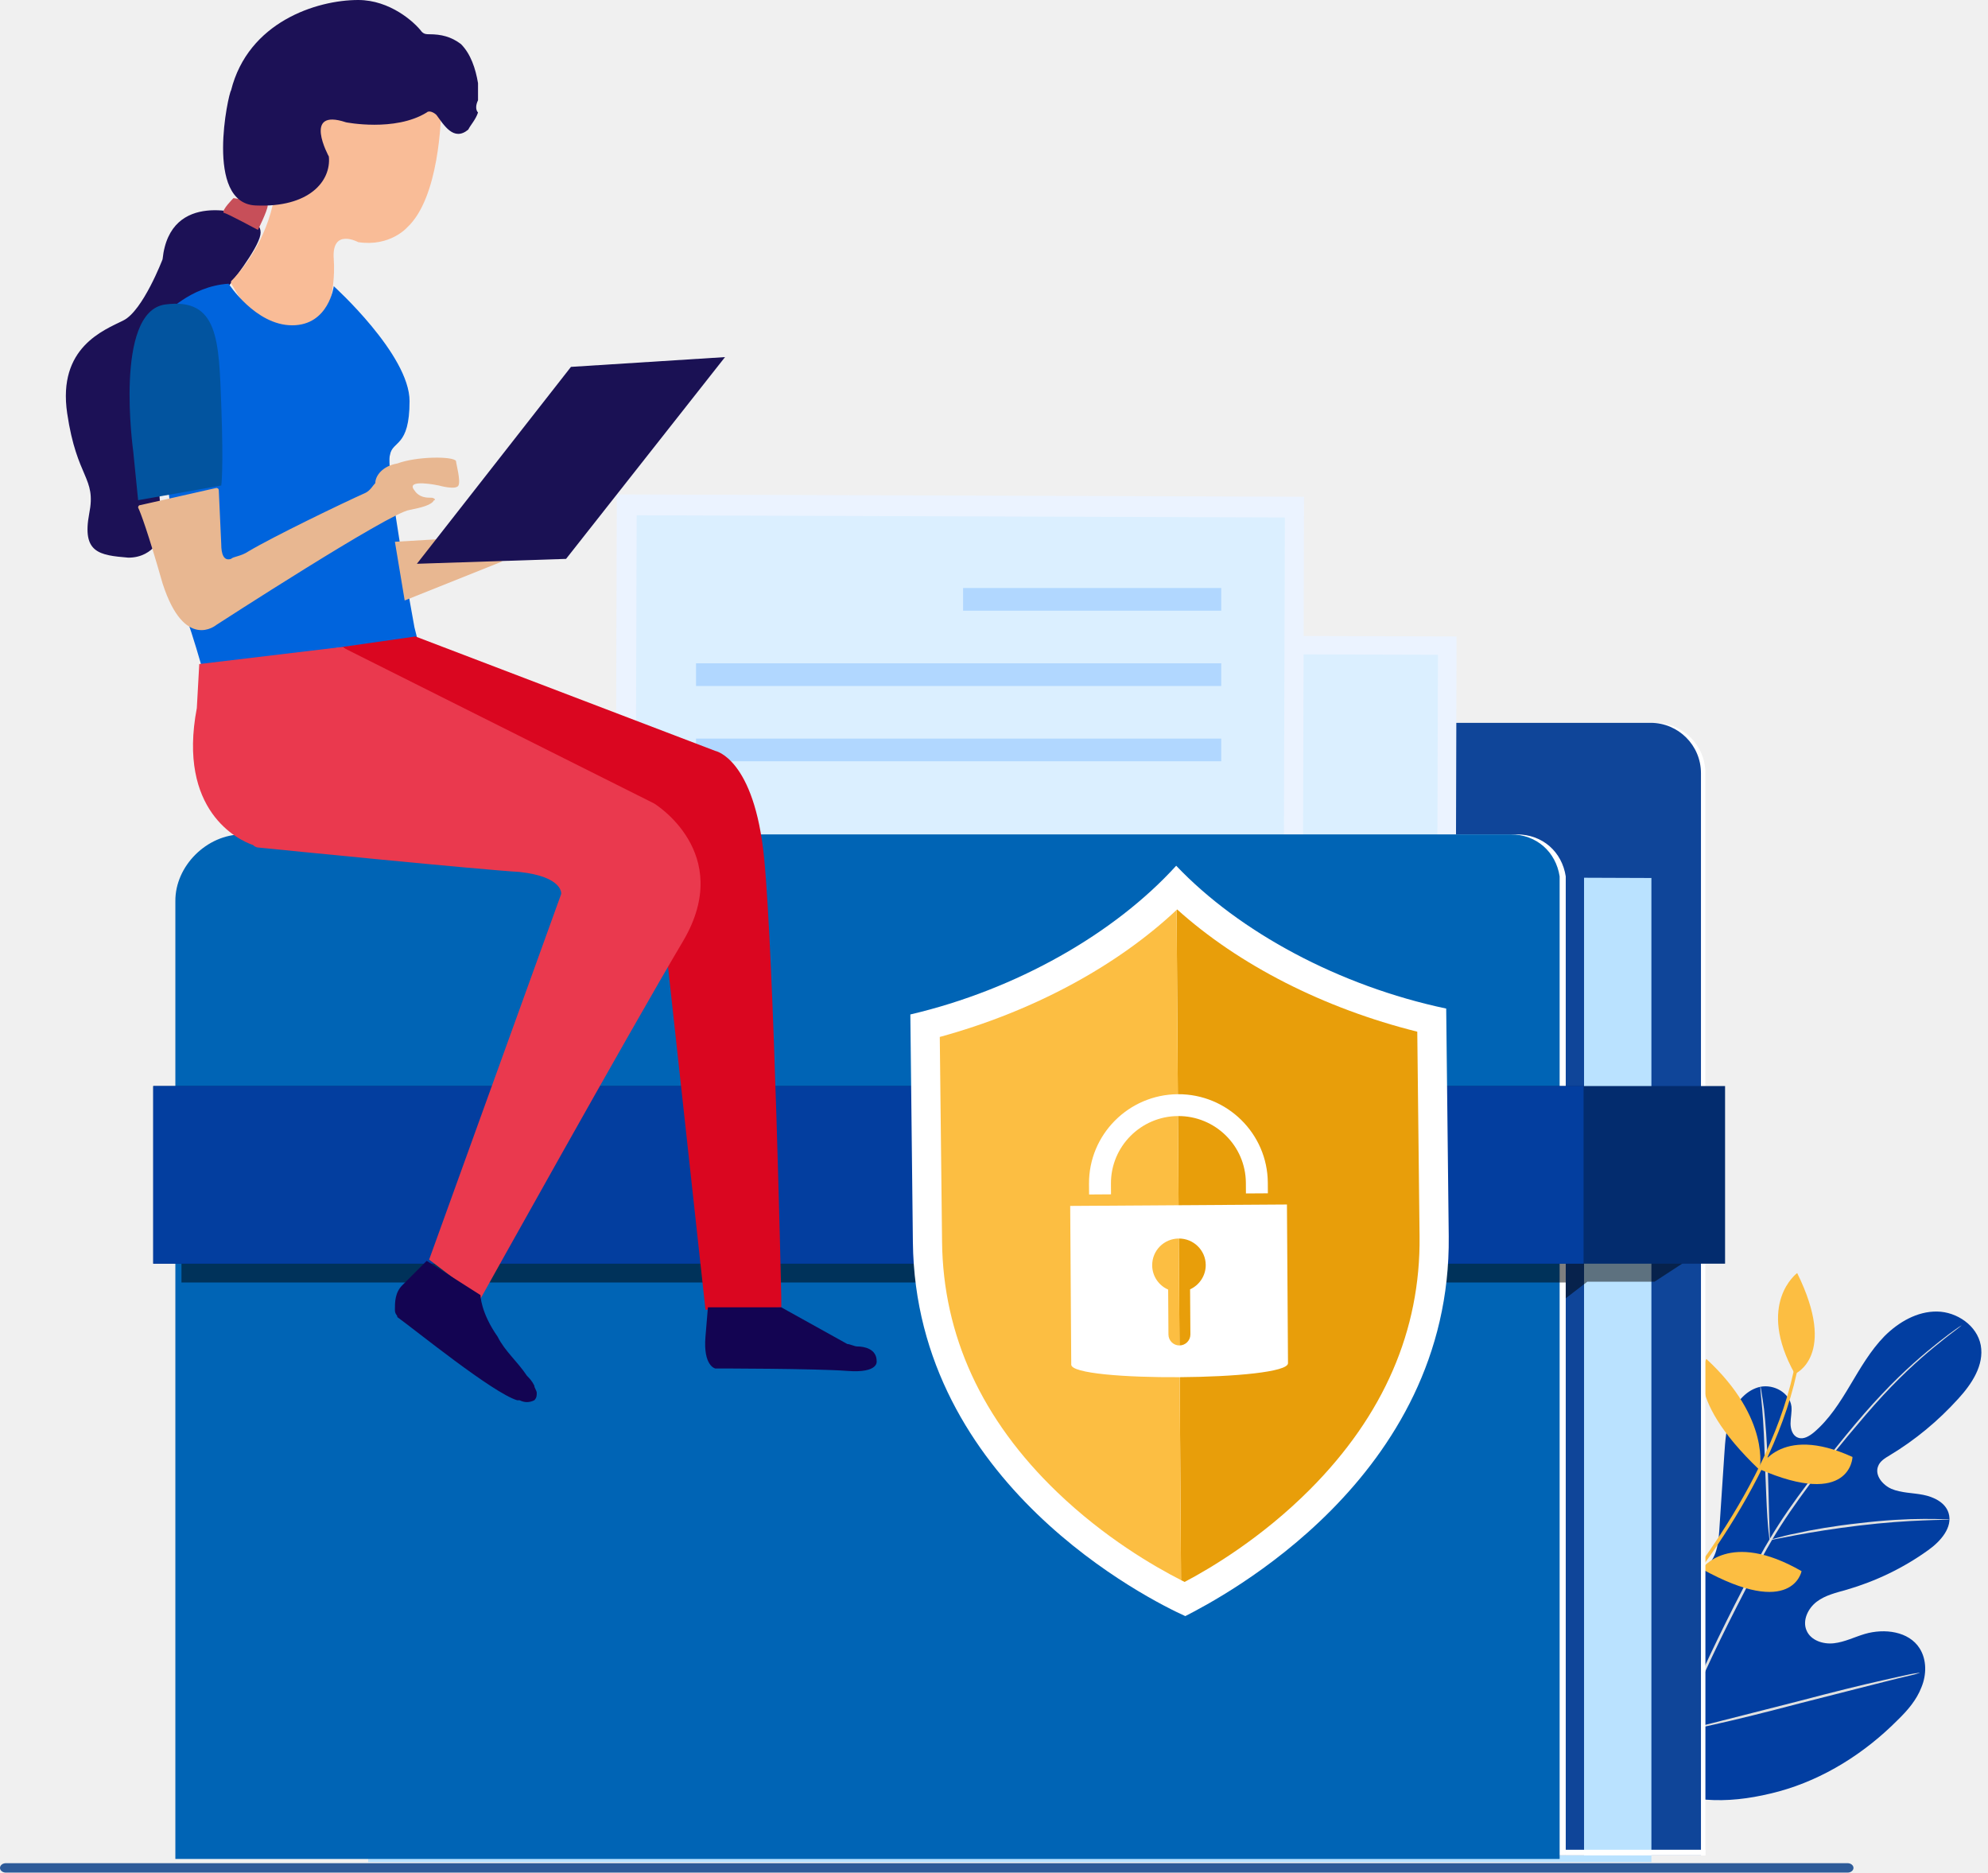
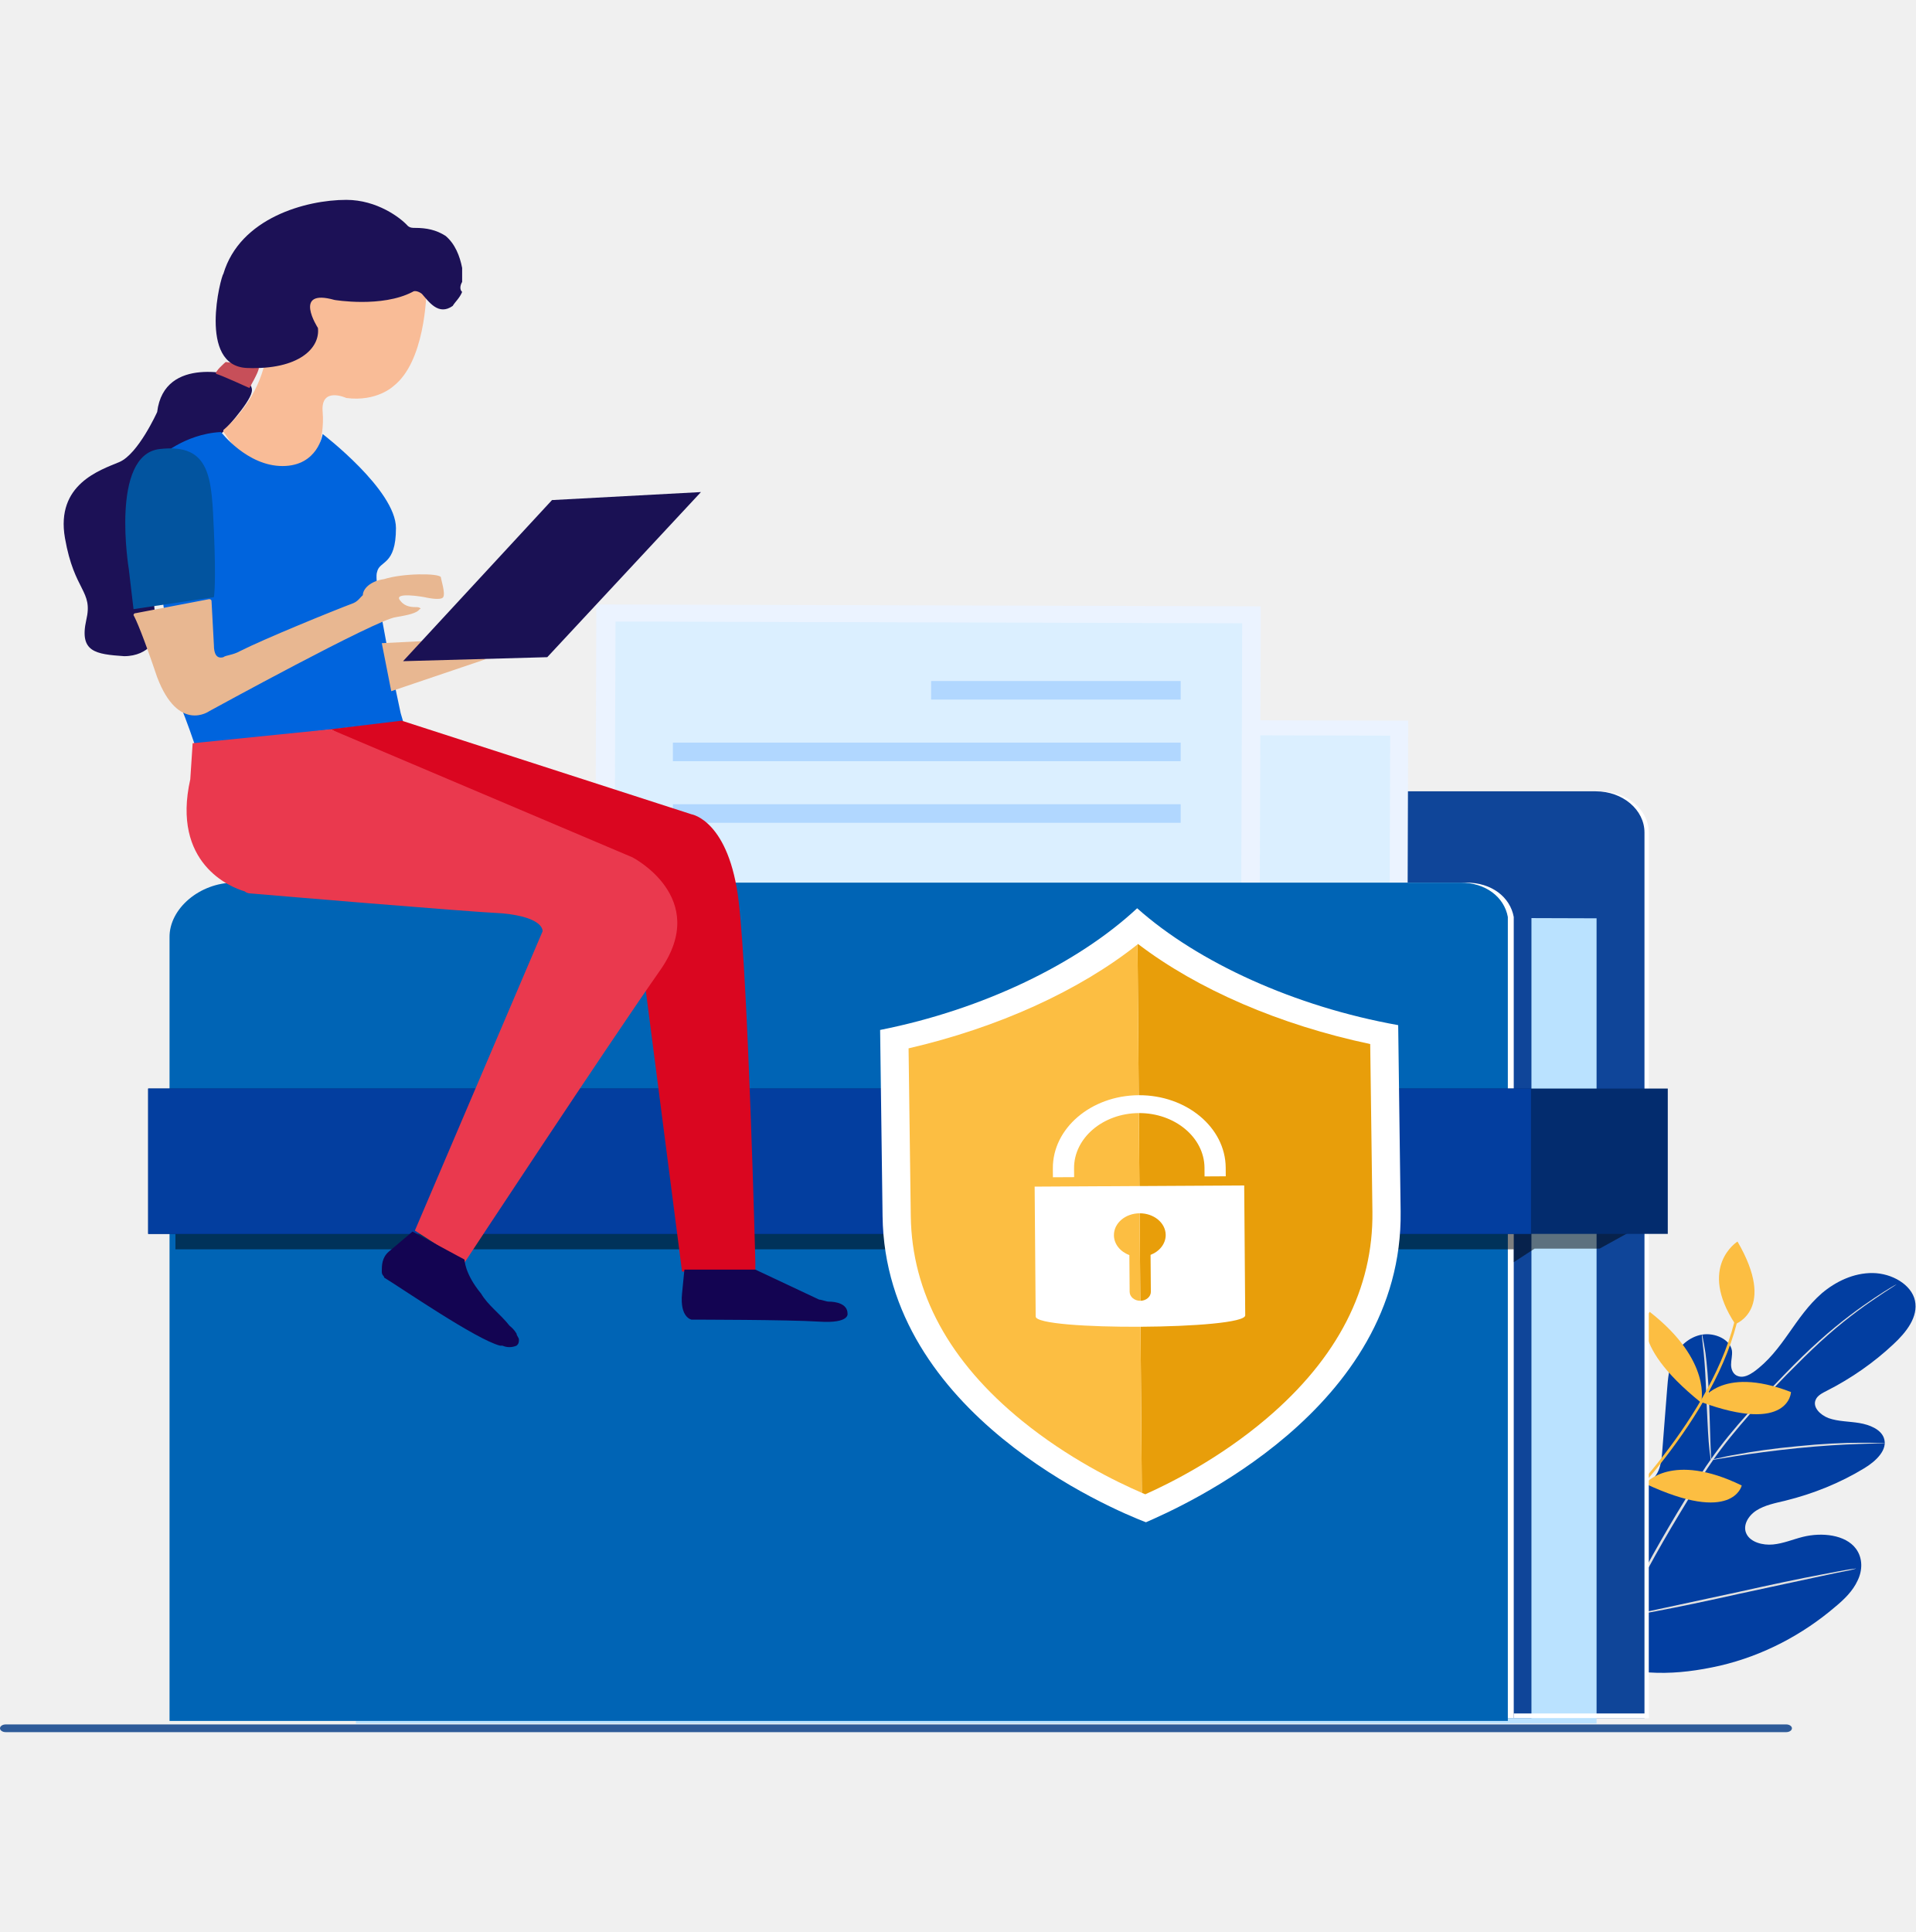
- <svg xmlns="http://www.w3.org/2000/svg" width="189" height="178" viewBox="0 0 189 178" fill="none">
-   <path d="M156.921 169.706C150.483 164.47 149.567 155.571 150.397 147.702C150.54 146.386 150.483 144.984 151.198 143.868C151.914 142.752 153.43 142.065 154.575 142.723C155.519 143.267 155.862 144.411 156.349 145.413C156.978 146.729 158.008 147.845 159.239 148.589C160.04 149.075 161.07 149.419 161.928 149.018C163.102 148.474 163.359 146.901 163.445 145.584C163.617 143.124 163.76 140.691 163.931 138.259C164.017 136.943 164.103 135.598 164.618 134.396C165.105 133.195 166.106 132.079 167.365 131.821C168.653 131.564 170.141 132.393 170.312 133.681C170.37 134.225 170.227 134.768 170.227 135.312C170.227 135.856 170.427 136.485 170.942 136.657C171.457 136.857 172.001 136.514 172.43 136.17C173.889 134.94 174.919 133.309 175.892 131.678C176.865 130.047 177.838 128.359 179.154 127.014C180.499 125.669 182.273 124.639 184.162 124.668C186.05 124.696 187.967 126.012 188.311 127.872C188.654 129.761 187.452 131.564 186.165 132.966C184.276 135.054 182.073 136.886 179.641 138.345C179.211 138.603 178.725 138.889 178.553 139.375C178.21 140.234 178.982 141.149 179.812 141.521C180.756 141.922 181.844 141.893 182.845 142.094C183.847 142.294 184.934 142.809 185.249 143.81C185.678 145.184 184.476 146.529 183.303 147.358C180.957 149.047 178.324 150.306 175.577 151.107C174.576 151.393 173.546 151.622 172.716 152.251C171.886 152.881 171.342 154.026 171.743 154.97C172.144 155.943 173.345 156.315 174.347 156.2C175.377 156.086 176.321 155.599 177.294 155.313C179.154 154.77 181.472 155.056 182.502 156.687C183.189 157.774 183.16 159.205 182.674 160.378C182.216 161.58 181.357 162.581 180.442 163.468C177.294 166.644 173.403 169.105 169.139 170.278C164.876 171.423 160.984 171.537 156.921 169.706Z" fill="#023EA1" />
-   <path d="M159.325 164.899C160.784 161.007 162.73 156.858 164.904 152.566C165.448 151.507 165.992 150.449 166.535 149.419C167.079 148.388 167.594 147.358 168.195 146.385C169.34 144.44 170.599 142.666 171.858 141.006C173.117 139.346 174.347 137.83 175.52 136.399C176.693 134.968 177.809 133.681 178.897 132.536C181.043 130.247 182.989 128.616 184.362 127.529C185.049 126.985 185.592 126.585 185.964 126.327C186.136 126.213 186.279 126.098 186.394 126.041C186.479 125.984 186.537 125.955 186.537 125.955C186.537 125.955 186.479 125.984 186.394 126.07C186.279 126.155 186.165 126.241 185.993 126.384C185.621 126.67 185.077 127.071 184.419 127.615C183.046 128.702 181.129 130.362 179.011 132.651C177.952 133.795 176.836 135.112 175.663 136.514C174.49 137.944 173.26 139.461 172.029 141.121C170.799 142.78 169.54 144.554 168.395 146.5C167.823 147.473 167.279 148.474 166.764 149.533C166.221 150.563 165.677 151.622 165.133 152.681C162.959 156.944 161.013 161.093 159.554 164.985" fill="#E0E0E0" />
-   <path d="M168.252 146.386C168.223 146.386 168.195 146.186 168.166 145.814C168.109 145.442 168.08 144.927 168.023 144.24C167.937 142.924 167.88 141.092 167.794 139.089C167.737 137.086 167.651 135.255 167.537 133.939C167.479 133.281 167.422 132.737 167.393 132.394C167.365 132.022 167.336 131.821 167.365 131.821C167.393 131.821 167.422 132.022 167.479 132.394C167.537 132.766 167.622 133.281 167.708 133.939C167.851 135.255 167.994 137.086 168.052 139.089C168.109 141.064 168.166 142.866 168.195 144.24C168.223 144.869 168.223 145.384 168.252 145.814C168.281 146.186 168.281 146.386 168.252 146.386Z" fill="#E0E0E0" />
-   <path d="M185.335 144.44C185.335 144.468 185.106 144.468 184.648 144.468C184.219 144.468 183.589 144.497 182.817 144.525C181.272 144.583 179.125 144.726 176.751 145.012C174.376 145.298 172.258 145.641 170.742 145.927C169.969 146.071 169.368 146.185 168.939 146.271C168.51 146.357 168.281 146.414 168.281 146.385C168.281 146.357 168.51 146.299 168.939 146.185C169.368 146.071 169.969 145.899 170.742 145.756C172.258 145.412 174.404 145.04 176.779 144.783C179.154 144.497 181.3 144.382 182.874 144.382C183.646 144.382 184.276 144.382 184.734 144.411C185.106 144.411 185.335 144.44 185.335 144.44Z" fill="#E0E0E0" />
-   <path d="M159.553 164.613C159.553 164.613 159.525 164.555 159.439 164.412C159.382 164.241 159.296 164.04 159.181 163.783C158.981 163.239 158.695 162.438 158.352 161.436C157.665 159.433 156.835 156.658 155.948 153.596C155.061 150.506 154.231 147.73 153.602 145.727C153.287 144.754 153.029 143.953 152.858 143.352C152.772 143.095 152.715 142.895 152.657 142.694C152.6 142.551 152.6 142.465 152.6 142.465C152.6 142.465 152.629 142.523 152.715 142.666C152.772 142.837 152.858 143.038 152.972 143.295C153.172 143.839 153.459 144.64 153.802 145.641C154.489 147.644 155.318 150.42 156.205 153.482C157.092 156.572 157.922 159.348 158.552 161.351C158.867 162.323 159.124 163.125 159.296 163.726C159.382 163.983 159.439 164.183 159.496 164.384C159.553 164.527 159.553 164.613 159.553 164.613Z" fill="#E0E0E0" />
-   <path d="M182.502 159.004C182.502 159.004 182.416 159.033 182.273 159.09C182.101 159.147 181.872 159.204 181.615 159.262C180.985 159.405 180.156 159.605 179.154 159.862C177.094 160.378 174.232 161.121 171.056 161.923C167.909 162.752 165.047 163.468 162.958 163.926C161.928 164.155 161.07 164.355 160.498 164.469C160.24 164.527 160.011 164.555 159.811 164.584C159.668 164.612 159.582 164.612 159.582 164.612C159.582 164.612 159.668 164.584 159.811 164.527C159.983 164.469 160.212 164.412 160.469 164.355C161.099 164.212 161.928 164.011 162.93 163.754C164.99 163.239 167.851 162.495 171.028 161.694C174.175 160.864 177.037 160.149 179.125 159.691C180.156 159.462 181.014 159.262 181.586 159.147C181.844 159.09 182.073 159.061 182.273 159.033C182.416 159.004 182.502 158.975 182.502 159.004Z" fill="#E0E0E0" />
-   <path d="M158.135 153.362C158.135 153.362 168.746 141.531 170.882 129.345" stroke="#FCBE42" stroke-width="0.321" stroke-miterlimit="10" />
-   <path d="M170.858 121.009C170.858 121.009 166.913 123.916 170.635 130.598C170.635 130.598 174.749 128.898 170.858 121.009Z" fill="#FCBE42" />
-   <path d="M167.28 139.725C167.28 139.725 168.408 134.887 162.23 129.18C162.224 129.173 159.678 132.49 167.28 139.725Z" fill="#FCBE42" />
-   <path d="M161.61 148.911C161.61 148.911 163.838 144.847 158.423 138.404C158.423 138.404 154.992 140.797 161.61 148.911Z" fill="#FCBE42" />
-   <path d="M161.791 149.137C161.791 149.137 164.355 145.364 171.275 149.345C171.275 149.345 170.43 153.927 161.791 149.137Z" fill="#FCBE42" />
-   <path d="M167.237 139.635C167.237 139.635 169.111 135.296 176.118 138.492C176.125 138.499 175.96 143.43 167.237 139.635Z" fill="#FCBE42" />
-   <path d="M175.65 178H0.561C0.251 178 0 177.8 0 177.553C0 177.306 0.251 177.105 0.561 177.105H175.65C175.96 177.105 176.211 177.306 176.211 177.553C176.211 177.8 175.96 178 175.65 178Z" fill="#2E5B99" />
-   <path d="M101.628 79.313V73.493C101.628 70.85 103.769 68.708 106.412 68.708H157.349C159.992 68.708 162.134 70.85 162.134 73.493V176.365H30.375V79.313H101.628Z" fill="white" />
-   <path d="M101.205 79.313V73.493C101.205 70.85 103.347 68.708 105.989 68.708H156.926C159.569 68.708 161.711 70.85 161.711 73.493V176.365H29.952V79.313H101.205Z" fill="#0F4599" />
-   <path d="M157 83.46V177H35V83L157 83.46Z" fill="#BAE2FF" />
-   <path d="M150.596 83.335V176.366H28.541V82.878L150.596 83.335Z" fill="#0F4599" />
-   <path d="M23.62 79.314H144.202C146.677 79.314 148.5 80.989 148.856 83.305V176.366H17.252V85.666C17.223 82.323 20.239 79.314 23.621 79.314H23.62Z" fill="white" />
-   <path d="M67.851 113.862L138.326 114.059L138.476 60.499L68 60.302L67.851 113.862Z" fill="#EBF3FF" />
-   <path d="M69.697 111.293L136.567 111.479L136.705 62.241L69.834 62.054L69.697 111.293Z" fill="#DBEFFF" />
-   <path d="M130.93 107.511L87.957 107.39L111.454 84.849L130.93 107.511Z" fill="#E3EEFF" />
-   <path d="M111.39 107.456L75.283 107.355L94.876 88.725L111.39 107.456Z" fill="#E3EEFF" />
-   <path d="M101.551 83.354C103.494 81.41 103.494 78.259 101.551 76.315C99.607 74.372 96.456 74.372 94.512 76.315C92.569 78.259 92.569 81.41 94.512 83.354C96.456 85.297 99.607 85.297 101.551 83.354Z" fill="#E3EEFF" />
-   <path d="M58.462 107.442L123.799 107.66L123.977 47.218L58.64 47L58.462 107.442Z" fill="#EBF3FF" />
-   <path d="M60.362 104.547L121.988 104.753L122.152 49.188L60.526 48.983L60.362 104.547Z" fill="#DBEFFF" />
-   <path d="M116.105 55.894H91.561V58.05H116.105V55.894Z" fill="#B1D7FF" />
-   <path d="M66.17 65.207H116.105V63.051L66.17 63.051V65.207Z" fill="#B1D7FF" />
-   <path d="M66.17 72.363H116.105V70.207H66.17V72.363Z" fill="#B1D7FF" />
-   <path d="M23.039 79.314H143.622C146.096 79.314 147.919 80.989 148.275 83.305V176.7H16.672V85.666C16.642 82.323 19.659 79.314 23.04 79.314H23.039Z" fill="#0064B5" />
-   <path d="M148.855 176.365H162.134V175.83H148.855V176.365Z" fill="white" />
-   <g opacity="0.5" style="mix-blend-mode:darken">
-     <path d="M162.134 118.676L157.297 121.832H150.906L148.855 123.409V121.91H17.252V118.676H162.134Z" fill="black" />
+ <svg xmlns="http://www.w3.org/2000/svg" width="230" height="232" viewBox="0 0 230 232" fill="none">
+   <g clip-path="url(#clip0_2_2)">
+     <path d="M191.601 199.427C183.74 194.014 182.622 184.815 183.635 176.681C183.81 175.32 183.74 173.871 184.613 172.717C185.487 171.564 187.339 170.854 188.736 171.534C189.889 172.096 190.308 173.279 190.902 174.314C191.671 175.675 192.929 176.829 194.431 177.598C195.409 178.101 196.667 178.455 197.715 178.041C199.148 177.479 199.462 175.853 199.567 174.492C199.776 171.948 199.951 169.434 200.161 166.92C200.266 165.559 200.37 164.169 200.999 162.927C201.593 161.684 202.816 160.531 204.353 160.265C205.926 159.998 207.742 160.856 207.952 162.187C208.022 162.749 207.847 163.311 207.847 163.873C207.847 164.435 208.092 165.086 208.721 165.263C209.349 165.47 210.013 165.116 210.537 164.761C212.319 163.489 213.577 161.803 214.765 160.117C215.953 158.431 217.141 156.686 218.748 155.295C220.39 153.905 222.556 152.84 224.862 152.87C227.168 152.9 229.509 154.26 229.928 156.183C230.347 158.135 228.88 159.998 227.307 161.448C225.002 163.607 222.311 165.5 219.342 167.009C218.818 167.275 218.224 167.571 218.014 168.073C217.595 168.961 218.538 169.907 219.551 170.292C220.704 170.706 222.032 170.676 223.255 170.883C224.478 171.09 225.805 171.623 226.189 172.658C226.714 174.078 225.246 175.468 223.814 176.326C220.949 178.071 217.735 179.372 214.381 180.201C213.158 180.496 211.9 180.733 210.887 181.384C209.874 182.034 209.21 183.218 209.699 184.194C210.188 185.199 211.655 185.584 212.878 185.466C214.136 185.347 215.289 184.844 216.477 184.549C218.748 183.987 221.578 184.282 222.835 185.968C223.674 187.092 223.639 188.571 223.045 189.784C222.486 191.026 221.438 192.062 220.32 192.979C216.477 196.262 211.725 198.806 206.519 200.018C201.314 201.201 196.562 201.32 191.601 199.427Z" fill="#023EA1" />
+     <path d="M194.536 194.458C196.317 190.435 198.693 186.146 201.349 181.709C202.012 180.615 202.676 179.52 203.34 178.456C204.004 177.391 204.633 176.326 205.366 175.32C206.764 173.309 208.301 171.475 209.838 169.76C211.376 168.044 212.878 166.476 214.31 164.997C215.743 163.518 217.105 162.187 218.433 161.004C221.053 158.638 223.429 156.952 225.106 155.828C225.945 155.266 226.609 154.852 227.063 154.586C227.272 154.467 227.447 154.349 227.587 154.29C227.692 154.231 227.761 154.201 227.761 154.201C227.761 154.201 227.692 154.231 227.587 154.319C227.447 154.408 227.307 154.497 227.098 154.645C226.643 154.941 225.98 155.355 225.176 155.917C223.499 157.041 221.158 158.756 218.573 161.123C217.28 162.306 215.918 163.666 214.485 165.116C213.053 166.595 211.55 168.162 210.048 169.878C208.546 171.593 207.008 173.427 205.611 175.439C204.912 176.444 204.248 177.48 203.619 178.574C202.956 179.639 202.292 180.733 201.628 181.828C198.973 186.235 196.597 190.524 194.815 194.546" fill="#E0E0E0" />
+     <path d="M205.435 175.32C205.4 175.32 205.366 175.113 205.331 174.729C205.261 174.344 205.226 173.812 205.156 173.102C205.051 171.741 204.981 169.848 204.876 167.778C204.807 165.707 204.702 163.814 204.562 162.454C204.492 161.773 204.422 161.211 204.387 160.856C204.352 160.472 204.317 160.265 204.352 160.265C204.387 160.265 204.422 160.472 204.492 160.856C204.562 161.241 204.667 161.773 204.772 162.454C204.946 163.814 205.121 165.707 205.191 167.778C205.261 169.819 205.331 171.682 205.366 173.102C205.401 173.753 205.4 174.285 205.435 174.729C205.47 175.113 205.47 175.32 205.435 175.32Z" fill="#E0E0E0" />
+     <path d="M226.294 173.309C226.294 173.338 226.014 173.338 225.455 173.338C224.931 173.338 224.162 173.368 223.219 173.398C221.332 173.457 218.712 173.605 215.812 173.9C212.912 174.196 210.327 174.551 208.475 174.847C207.532 174.995 206.798 175.113 206.274 175.202C205.75 175.291 205.471 175.35 205.471 175.32C205.471 175.291 205.75 175.232 206.274 175.113C206.798 174.995 207.532 174.817 208.475 174.67C210.327 174.315 212.947 173.93 215.847 173.664C218.747 173.368 221.367 173.25 223.289 173.25C224.232 173.25 225.001 173.25 225.56 173.279C226.014 173.279 226.294 173.309 226.294 173.309Z" fill="#E0E0E0" />
+     <path d="M194.815 194.162C194.815 194.162 194.78 194.103 194.675 193.955C194.605 193.778 194.5 193.571 194.36 193.304C194.116 192.742 193.766 191.914 193.347 190.879C192.509 188.808 191.495 185.939 190.412 182.774C189.329 179.58 188.316 176.711 187.548 174.64C187.163 173.635 186.849 172.806 186.639 172.185C186.534 171.919 186.464 171.712 186.395 171.505C186.325 171.357 186.325 171.268 186.325 171.268C186.325 171.268 186.36 171.327 186.464 171.475C186.534 171.653 186.639 171.86 186.779 172.126C187.023 172.688 187.373 173.516 187.792 174.552C188.631 176.622 189.644 179.491 190.727 182.656C191.81 185.851 192.823 188.72 193.592 190.79C193.976 191.796 194.291 192.624 194.5 193.245C194.605 193.511 194.675 193.718 194.745 193.926C194.815 194.073 194.815 194.162 194.815 194.162Z" fill="#E0E0E0" />
+     <path d="M222.835 188.365C222.835 188.365 222.73 188.394 222.555 188.453C222.346 188.512 222.066 188.572 221.752 188.631C220.983 188.779 219.97 188.986 218.747 189.252C216.232 189.784 212.738 190.553 208.86 191.382C205.017 192.239 201.523 192.979 198.972 193.452C197.715 193.689 196.666 193.896 195.968 194.014C195.653 194.073 195.374 194.103 195.129 194.132C194.954 194.162 194.85 194.162 194.85 194.162C194.85 194.162 194.954 194.132 195.129 194.073C195.339 194.014 195.618 193.955 195.933 193.896C196.701 193.748 197.715 193.541 198.937 193.275C201.453 192.742 204.947 191.973 208.825 191.145C212.668 190.287 216.162 189.548 218.712 189.074C219.97 188.838 221.018 188.631 221.717 188.512C222.031 188.453 222.311 188.424 222.555 188.394C222.73 188.365 222.835 188.335 222.835 188.365Z" fill="#E0E0E0" />
+     <path d="M193.083 182.532C193.083 182.532 206.04 170.302 208.647 157.705" stroke="#FCBE42" stroke-width="0.321" stroke-miterlimit="10" />
+     <path d="M208.618 149.088C208.618 149.088 203.801 152.093 208.346 159.001C208.346 159.001 213.368 157.244 208.618 149.088Z" fill="#FCBE42" />
+     <path d="M204.249 168.435C204.249 168.435 205.627 163.434 198.084 157.536C198.076 157.528 194.967 160.957 204.249 168.435Z" fill="#FCBE42" />
+     <path d="M197.326 177.931C197.326 177.931 200.047 173.73 193.435 167.07C193.435 167.07 189.245 169.543 197.326 177.931Z" fill="#FCBE42" />
+     <path d="M197.547 178.164C197.547 178.164 200.677 174.265 209.127 178.38C209.127 178.38 208.096 183.116 197.547 178.164Z" fill="#FCBE42" />
+     <path d="M204.196 168.342C204.196 168.342 206.485 163.858 215.041 167.16C215.049 167.168 214.848 172.265 204.196 168.342Z" fill="#FCBE42" />
+     <path d="M214.47 208H0.685C0.307 208 0 207.793 0 207.538C0 207.283 0.307 207.075 0.685 207.075H214.47C214.847 207.075 215.154 207.283 215.154 207.538C215.154 207.793 214.847 208 214.47 208Z" fill="#2E5B99" />
+     <path d="M124.088 105.987V99.971C124.088 97.239 126.703 95.024 129.929 95.024H192.124C195.351 95.024 197.967 97.239 197.967 99.971V206.31H37.088V105.987H124.088Z" fill="white" />
+     <path d="M123.572 105.987V99.971C123.572 97.239 126.187 95.024 129.413 95.024H191.607C194.834 95.024 197.45 97.239 197.45 99.971V206.31H36.572V105.987H123.572Z" fill="#0F4599" />
+     <path d="M191.698 110.273V206.967H42.735V109.798L191.698 110.273Z" fill="#BAE2FF" />
+     <path d="M183.878 110.144V206.311H34.848V109.671L183.878 110.144Z" fill="#0F4599" />
+     <path d="M28.84 105.988H176.071C179.093 105.988 181.319 107.719 181.753 110.113V206.311H21.065V112.554C21.029 109.098 24.712 105.988 28.841 105.988H28.84Z" fill="white" />
+     <path d="M82.846 141.7L168.896 141.903L169.079 86.538L83.028 86.335L82.846 141.7Z" fill="#EBF3FF" />
+     <path d="M85.1 139.044L166.75 139.237L166.917 88.339L85.268 88.146L85.1 139.044Z" fill="#DBEFFF" />
+     <path d="M159.867 135.135L107.396 135.011L136.085 111.71L159.867 135.135Z" fill="#E3EEFF" />
+     <path d="M136.007 135.078L91.92 134.974L115.843 115.716L136.007 135.078Z" fill="#E3EEFF" />
+     <path d="M123.994 110.163C126.367 108.154 126.367 104.897 123.994 102.888C121.621 100.879 117.773 100.879 115.4 102.888C113.027 104.897 113.027 108.154 115.4 110.163C117.773 112.173 121.621 112.173 123.994 110.163Z" fill="#E3EEFF" />
+     <path d="M71.383 135.064L151.159 135.29L151.377 72.81L71.601 72.585L71.383 135.064Z" fill="#EBF3FF" />
+     <path d="M73.702 132.071L148.948 132.284L149.149 74.846L73.903 74.633L73.702 132.071Z" fill="#DBEFFF" />
+     <path d="M141.764 81.779H111.796V84.008H141.764V81.779Z" fill="#B1D7FF" />
+     <path d="M80.793 91.405H141.764V89.176H80.793V91.405Z" fill="#B1D7FF" />
+     <path d="M80.793 98.803H141.764V96.574H80.793V98.803Z" fill="#B1D7FF" />
+     <path d="M28.131 105.988H175.362C178.384 105.988 180.61 107.719 181.044 110.113V206.656H20.356V112.554C20.32 109.098 24.003 105.988 28.132 105.988H28.131Z" fill="#0064B5" />
+     <path d="M181.752 206.31H197.966V205.757H181.752V206.31Z" fill="white" />
+     <g opacity="0.5" style="mix-blend-mode:darken">
+       <path d="M197.966 146.676L192.06 149.939H184.257L181.753 151.569V150.02H21.064V146.676H197.966Z" fill="black" />
+     </g>
+     <path d="M17.79 148.169L200.248 148.169V130.716L17.79 130.716V148.169Z" fill="#032C6E" />
+     <path d="M17.79 148.169L183.823 148.169V130.716L17.79 130.716V148.169Z" fill="#033E9F" />
+     <path d="M167.914 123.072C167.914 122.984 167.913 122.946 167.913 122.937C167.913 122.953 167.914 123.072 167.914 123.072Z" fill="#D9FFFF" />
+     <path d="M167.914 123.072C167.914 122.984 167.913 122.946 167.913 122.937C167.913 122.953 167.914 123.072 167.914 123.072Z" fill="#D9FFFF" />
+     <path d="M105.637 123.653C105.637 123.653 105.636 123.534 105.636 123.518C105.636 123.527 105.636 123.566 105.637 123.653Z" fill="#D9FFFF" />
+     <path d="M105.637 123.653C105.637 123.653 105.636 123.534 105.636 123.518C105.636 123.527 105.636 123.566 105.637 123.653Z" fill="#D9FFFF" />
+     <path d="M136.536 109.067C143.844 115.577 155.467 120.882 167.878 123.102C167.887 123.799 167.937 127.663 168.172 145.474C168.484 169.233 141.743 180.993 137.591 182.797C133.543 181.254 106.281 169.811 105.969 146.052C105.735 128.242 105.684 124.377 105.675 123.68C118.024 121.231 129.4 115.712 136.537 109.065L136.536 109.067Z" fill="white" />
+     <path d="M136.644 113.36C143.793 118.815 153.673 123.079 164.519 125.372L164.784 145.503C164.905 154.714 160.627 163.071 152.071 170.343C146.449 175.122 140.522 178.098 137.512 179.439C137.382 179.385 137.238 179.323 137.098 179.263L136.583 113.409C136.604 113.393 136.624 113.378 136.645 113.362L136.644 113.36Z" fill="#E89E0A" />
+     <path d="M136.582 113.408L137.097 179.261C133.946 177.902 128.217 175.089 122.717 170.616C113.971 163.506 109.477 155.23 109.355 146.019L109.091 125.889C119.843 123.401 129.582 118.972 136.582 113.408Z" fill="#FCBE42" />
+     <path d="M124.229 142.493L124.352 158.089C124.366 159.825 149.526 159.685 149.512 157.949L149.389 142.353L124.229 142.493ZM133.748 148.327C133.736 146.88 135.113 145.705 136.83 145.696C138.547 145.686 139.953 146.846 139.964 148.294C139.971 149.351 139.222 150.274 138.147 150.689L138.182 155.119C138.187 155.708 137.622 156.2 136.911 156.203C136.212 156.208 135.641 155.722 135.635 155.133L135.601 150.713C134.508 150.31 133.754 149.396 133.747 148.329L133.748 148.327Z" fill="white" />
+     <path d="M126.422 141.369L128.969 141.355L128.961 140.305C128.933 136.667 132.422 133.686 136.739 133.662C141.057 133.638 144.593 136.579 144.622 140.218L144.629 141.267L147.176 141.253L147.168 140.204C147.131 135.381 142.445 131.484 136.722 131.516C131.001 131.548 126.377 135.497 126.414 140.319L126.422 141.369Z" fill="white" />
+     <path d="M30.226 47.072C29.942 48.514 26.536 52.119 26.536 52.119L20.007 54.282L18.02 67.74L18.871 76.392C18.871 76.392 18.02 78.795 14.897 78.795C11.491 78.555 9.503 78.315 10.355 74.469C11.207 70.865 8.936 71.105 7.8 64.616C6.665 58.127 12.058 56.445 14.329 55.483C16.6 54.522 18.871 49.475 18.871 49.475C19.723 42.505 28.523 45.149 28.523 45.149C28.523 45.149 30.51 45.87 30.226 47.072Z" fill="#1C1156" />
+     <path d="M31.076 44.188C31.076 44.669 29.941 46.591 29.941 46.591C29.941 46.591 26.251 44.909 25.967 44.909C25.683 44.668 27.102 43.467 27.102 43.467C27.102 43.467 31.076 43.947 31.076 44.188Z" fill="#C74F59" />
+     <path d="M37.323 34.334C32.213 35.296 33.065 39.381 31.646 44.188C30.51 48.273 27.671 50.917 26.82 51.638V51.878C27.104 52.119 27.388 52.84 28.523 54.041C29.659 55.964 35.336 57.166 36.472 56.685C37.607 56.204 39.026 52.84 38.742 49.475C38.459 46.351 41.581 47.793 41.581 47.793C45.272 48.273 47.259 46.351 47.259 46.351C50.949 43.467 51.233 35.776 51.233 34.094C51.233 33.854 50.949 33.854 50.949 33.854C48.678 34.094 41.581 33.373 37.323 34.334Z" fill="#F9BC97" />
+     <path d="M55.489 35.055C55.206 35.776 54.638 36.257 54.354 36.737C52.651 37.939 51.515 36.257 50.664 35.295C50.38 35.055 49.812 34.815 49.528 35.055C45.838 36.978 40.16 36.017 40.16 36.017C35.05 34.575 38.173 39.381 38.173 39.381C38.457 41.784 35.902 44.428 29.657 44.188C23.695 43.947 26.534 33.133 26.818 32.892C28.805 26.163 36.754 24 41.58 24C45.27 24 48.109 26.163 48.96 27.124C49.244 27.365 49.528 27.365 49.812 27.365C51.231 27.365 52.367 27.605 53.502 28.326C54.638 29.287 55.206 30.729 55.489 32.171C55.489 32.652 55.489 33.373 55.489 33.613V33.853C55.206 34.334 55.206 34.815 55.489 35.055Z" fill="#1C1156" />
+     <path d="M19.155 54.762L17.452 56.204C17.452 56.204 20.858 83.722 21.71 84.924C22.277 86.126 23.413 89.49 23.413 89.49L48.394 86.606L48.11 85.645C48.11 85.645 44.704 70.023 45.271 68.701C45.555 67.26 47.542 67.981 47.542 63.414C47.542 58.848 38.742 52.119 38.742 52.119C38.742 52.119 38.175 55.964 33.916 55.964C29.658 55.964 26.536 51.878 26.536 51.878C21.994 52.119 19.155 55.003 19.155 54.762Z" fill="#0064DD" />
+     <path d="M16.032 73.148L25.684 71.706C25.684 71.706 25.968 70.264 25.684 63.775C25.4 57.526 25.4 53.2 19.155 53.921C13.194 54.642 15.465 68.341 15.465 68.341L16.032 73.148Z" fill="#02549F" />
+     <path d="M16.315 73.628C16.031 73.628 16.031 73.868 16.031 73.868C16.315 74.349 17.166 76.272 18.869 81.319C21.424 88.048 25.115 85.404 25.115 85.404C25.115 85.404 45.27 74.349 47.541 74.109C48.96 73.868 50.096 73.628 50.38 73.147C50.663 73.147 50.38 72.907 50.096 72.907C49.528 72.907 48.676 72.907 48.109 72.186C46.973 70.984 50.947 71.705 50.947 71.705C50.947 71.705 52.934 72.186 53.218 71.705C53.502 71.225 52.934 69.542 52.934 69.302C52.651 68.821 48.392 68.821 46.121 69.542C44.418 69.783 43.567 70.744 43.567 71.465C43.283 71.705 42.999 72.186 42.431 72.426C39.876 73.388 31.644 76.752 28.805 78.194C27.953 78.675 27.102 78.675 26.818 78.915C25.966 79.156 25.683 78.435 25.683 77.473L25.399 72.186C25.399 71.946 25.115 71.946 25.115 71.946L16.315 73.628Z" fill="#E8B791" />
+     <path d="M50.667 76.993L45.841 77.233L46.977 83.001L58.332 79.156L50.667 76.993Z" fill="#E8B791" />
+     <path d="M48.394 79.397L65.71 78.916L84.162 59.089L66.278 60.05L48.394 79.397Z" fill="#1A1154" />
+     <path d="M39.683 87.573L56.628 96.46L77.351 117.489L81.893 152.697L90.693 152.457V151.496C90.693 151.496 89.841 118.21 88.706 108.356C87.57 98.503 83.028 97.782 83.028 97.782L48.23 86.54L39.683 87.573Z" fill="#DA0620" />
+     <path d="M23.131 89.25L22.847 93.576C20.576 103.67 27.673 106.554 29.376 107.034C29.66 107.275 29.944 107.275 29.944 107.275C32.782 107.515 55.492 109.438 60.318 109.678C65.428 110.159 65.144 111.841 65.144 111.841L49.815 147.77L55.776 151.616C55.776 151.616 73.093 125.299 79.338 116.407C85.299 107.755 75.931 102.949 75.931 102.949L39.682 87.573L23.131 89.25Z" fill="#EA394E" />
+     <path d="M82.175 152.457L81.891 155.341C81.608 158.225 83.027 158.465 83.027 158.465C83.027 158.465 94.666 158.465 98.356 158.705C102.047 158.946 101.763 157.744 101.763 157.744C101.763 156.542 100.343 156.302 99.492 156.302C99.208 156.302 98.64 156.062 98.356 156.062L90.692 152.457H82.175Z" fill="#130452" />
+     <path d="M49.532 147.89C49.532 147.89 47.828 149.332 46.693 150.293C45.841 151.014 45.841 151.976 45.841 152.696C45.841 153.177 46.125 153.177 46.125 153.417C48.112 154.619 57.196 160.868 60.035 161.589C60.319 161.589 60.319 161.589 60.319 161.589C60.887 161.829 61.454 161.829 62.022 161.589C62.306 161.348 62.306 161.108 62.306 160.868C62.306 160.627 62.022 160.387 62.022 160.147C61.738 159.666 61.454 159.426 61.17 159.185C60.035 157.743 58.616 156.782 57.764 155.34C55.777 152.937 55.777 151.254 55.777 151.254L49.532 147.89Z" fill="#130452" />
  </g>
-   <path d="M14.57 120.119L164.003 120.119V103.235L14.57 103.235V120.119Z" fill="#032C6E" />
-   <path d="M14.57 120.119L150.551 120.119V103.235L14.57 103.235V120.119Z" fill="#033E9F" />
-   <path d="M137.521 95.841C137.521 95.756 137.52 95.719 137.52 95.71C137.52 95.726 137.521 95.841 137.521 95.841Z" fill="#D9FFFF" />
-   <path d="M137.521 95.841C137.521 95.756 137.52 95.719 137.52 95.71C137.52 95.726 137.521 95.841 137.521 95.841Z" fill="#D9FFFF" />
-   <path d="M86.517 96.403C86.517 96.403 86.516 96.288 86.516 96.272C86.516 96.281 86.516 96.319 86.517 96.403Z" fill="#D9FFFF" />
-   <path d="M86.517 96.403C86.517 96.403 86.516 96.288 86.516 96.272C86.516 96.281 86.516 96.319 86.517 96.403Z" fill="#D9FFFF" />
-   <path d="M111.822 82.293C117.808 88.591 127.327 93.723 137.491 95.87C137.499 96.545 137.54 100.282 137.732 117.512C137.988 140.497 116.087 151.873 112.687 153.619C109.371 152.126 87.044 141.057 86.788 118.072C86.597 100.842 86.555 97.104 86.547 96.43C96.661 94.06 105.978 88.721 111.823 82.291L111.822 82.293Z" fill="white" />
-   <path d="M111.911 86.446C117.767 91.723 125.858 95.848 134.741 98.067L134.958 117.541C135.057 126.451 131.553 134.537 124.546 141.571C119.941 146.194 115.087 149.073 112.622 150.371C112.515 150.318 112.398 150.258 112.283 150.2L111.861 86.494C111.878 86.478 111.895 86.463 111.912 86.448L111.911 86.446Z" fill="#E89E0A" />
-   <path d="M111.86 86.493L112.282 150.198C109.702 148.884 105.009 146.162 100.505 141.835C93.342 134.957 89.661 126.951 89.562 118.041L89.345 98.567C98.151 96.159 106.127 91.875 111.86 86.493Z" fill="#FCBE42" />
-   <path d="M101.744 114.629L101.844 129.716C101.856 131.396 122.462 131.261 122.45 129.581L122.35 114.494L101.744 114.629ZM109.539 120.273C109.53 118.873 110.657 117.736 112.063 117.728C113.47 117.718 114.622 118.841 114.63 120.241C114.636 121.263 114.022 122.156 113.142 122.558L113.171 126.843C113.175 127.413 112.712 127.889 112.13 127.892C111.557 127.897 111.089 127.426 111.085 126.857L111.057 122.581C110.162 122.191 109.545 121.307 109.538 120.274L109.539 120.273Z" fill="white" />
-   <path d="M103.54 113.542L105.625 113.528L105.619 112.512C105.596 108.993 108.454 106.109 111.989 106.086C115.526 106.063 118.422 108.907 118.445 112.428L118.452 113.443L120.537 113.43L120.531 112.414C120.5 107.749 116.663 103.979 111.976 104.01C107.29 104.041 103.503 107.861 103.533 112.526L103.54 113.542Z" fill="white" />
-   <path d="M24.755 22.319C24.523 23.714 21.733 27.202 21.733 27.202L16.386 29.294L14.758 42.314L15.456 50.683C15.456 50.683 14.758 53.008 12.201 53.008C9.411 52.776 7.783 52.543 8.481 48.823C9.178 45.336 7.318 45.569 6.388 39.291C5.458 33.014 9.876 31.387 11.736 30.456C13.596 29.526 15.456 24.644 15.456 24.644C16.153 17.902 23.36 20.459 23.36 20.459C23.36 20.459 24.988 21.157 24.755 22.319Z" fill="#1C1156" />
-   <path d="M25.451 19.529C25.451 19.994 24.521 21.854 24.521 21.854C24.521 21.854 21.499 20.227 21.267 20.227C21.034 19.994 22.197 18.832 22.197 18.832C22.197 18.832 25.451 19.297 25.451 19.529Z" fill="#C74F59" />
-   <path d="M30.568 9.997C26.383 10.927 27.08 14.88 25.918 19.529C24.988 23.482 22.663 26.039 21.965 26.737V26.969C22.198 27.202 22.43 27.899 23.36 29.062C24.29 30.922 28.94 32.084 29.87 31.619C30.8 31.154 31.962 27.899 31.73 24.644C31.497 21.622 34.055 23.017 34.055 23.017C37.077 23.482 38.705 21.622 38.705 21.622C41.727 18.832 41.96 11.392 41.96 9.765C41.96 9.532 41.727 9.532 41.727 9.532C39.867 9.765 34.055 9.067 30.568 9.997Z" fill="#F9BC97" />
-   <path d="M45.446 10.695C45.213 11.392 44.748 11.857 44.516 12.322C43.121 13.485 42.191 11.857 41.493 10.927C41.261 10.695 40.796 10.462 40.563 10.695C37.541 12.555 32.891 11.625 32.891 11.625C28.706 10.23 31.264 14.88 31.264 14.88C31.496 17.204 29.404 19.762 24.289 19.529C19.407 19.297 21.732 8.835 21.964 8.602C23.591 2.092 30.101 0 34.054 0C37.076 0 39.401 2.092 40.099 3.022C40.331 3.255 40.563 3.255 40.796 3.255C41.959 3.255 42.889 3.487 43.818 4.185C44.748 5.115 45.213 6.51 45.446 7.905C45.446 8.37 45.446 9.067 45.446 9.3V9.532C45.213 9.997 45.213 10.462 45.446 10.695Z" fill="#1C1156" />
-   <path d="M15.688 29.759L14.293 31.154C14.293 31.154 17.083 57.775 17.78 58.937C18.245 60.099 19.175 63.354 19.175 63.354L39.635 60.565L39.402 59.635C39.402 59.635 36.612 44.523 37.077 43.244C37.31 41.849 38.937 42.546 38.937 38.129C38.937 33.712 31.73 27.202 31.73 27.202C31.73 27.202 31.265 30.922 27.778 30.922C24.29 30.922 21.733 26.969 21.733 26.969C18.013 27.202 15.688 29.992 15.688 29.759Z" fill="#0064DD" />
-   <path d="M13.131 47.545L21.035 46.15C21.035 46.15 21.268 44.755 21.035 38.478C20.803 32.433 20.803 28.248 15.688 28.945C10.806 29.643 12.666 42.895 12.666 42.895L13.131 47.545Z" fill="#02549F" />
-   <path d="M13.361 48.009C13.129 48.009 13.129 48.242 13.129 48.242C13.361 48.707 14.059 50.567 15.454 55.449C17.546 61.959 20.569 59.402 20.569 59.402C20.569 59.402 37.076 48.707 38.936 48.474C40.098 48.242 41.028 48.009 41.261 47.544C41.493 47.544 41.261 47.312 41.028 47.312C40.563 47.312 39.866 47.312 39.401 46.614C38.471 45.452 41.726 46.15 41.726 46.15C41.726 46.15 43.353 46.614 43.586 46.15C43.818 45.684 43.353 44.057 43.353 43.825C43.12 43.36 39.633 43.36 37.773 44.057C36.378 44.289 35.681 45.219 35.681 45.917C35.448 46.15 35.216 46.614 34.751 46.847C32.658 47.777 25.916 51.032 23.591 52.427C22.894 52.892 22.196 52.892 21.964 53.124C21.266 53.357 21.034 52.659 21.034 51.729L20.801 46.614C20.801 46.382 20.569 46.382 20.569 46.382L13.361 48.009Z" fill="#E8B791" />
-   <path d="M41.496 51.265L37.544 51.498L38.474 57.078L47.774 53.358L41.496 51.265Z" fill="#E8B791" />
-   <path d="M39.634 53.59L53.816 53.125L68.928 33.944L54.281 34.874L39.634 53.59Z" fill="#1A1154" />
-   <path d="M32.5 61.5L46.378 70.097L63.35 90.44L67.07 124.5L74.277 124.268V123.338C74.277 123.338 73.58 91.138 72.65 81.606C71.72 72.073 68 71.376 68 71.376L39.5 60.5L32.5 61.5Z" fill="#DA0620" />
-   <path d="M18.944 63.122L18.712 67.307C16.852 77.072 22.664 79.862 24.059 80.326C24.291 80.559 24.524 80.559 24.524 80.559C26.849 80.791 45.448 82.651 49.401 82.884C53.586 83.349 53.353 84.976 53.353 84.976L40.798 119.734L45.681 123.454C45.681 123.454 59.863 97.996 64.978 89.394C69.86 81.024 62.188 76.374 62.188 76.374L32.5 61.5L18.944 63.122Z" fill="#EA394E" />
-   <path d="M67.302 124.268L67.069 127.058C66.837 129.847 67.999 130.08 67.999 130.08C67.999 130.08 77.531 130.08 80.554 130.312C83.576 130.545 83.344 129.382 83.344 129.382C83.344 128.22 82.181 127.987 81.484 127.987C81.251 127.987 80.786 127.755 80.554 127.755L74.277 124.268H67.302Z" fill="#130452" />
-   <path d="M40.566 119.85C40.566 119.85 39.171 121.245 38.241 122.175C37.544 122.873 37.544 123.802 37.544 124.5C37.544 124.965 37.776 124.965 37.776 125.197C39.404 126.36 46.844 132.405 49.169 133.102C49.401 133.102 49.401 133.102 49.401 133.102C49.866 133.335 50.331 133.335 50.796 133.102C51.029 132.87 51.029 132.637 51.029 132.405C51.029 132.172 50.796 131.94 50.796 131.707C50.564 131.242 50.331 131.01 50.099 130.777C49.169 129.382 48.006 128.452 47.309 127.057C45.681 124.732 45.681 123.105 45.681 123.105L40.566 119.85Z" fill="#130452" />
+   <defs>
+     <clipPath id="clip0_2_2">
+       <rect width="230" height="232" fill="white" />
+     </clipPath>
+   </defs>
</svg>
